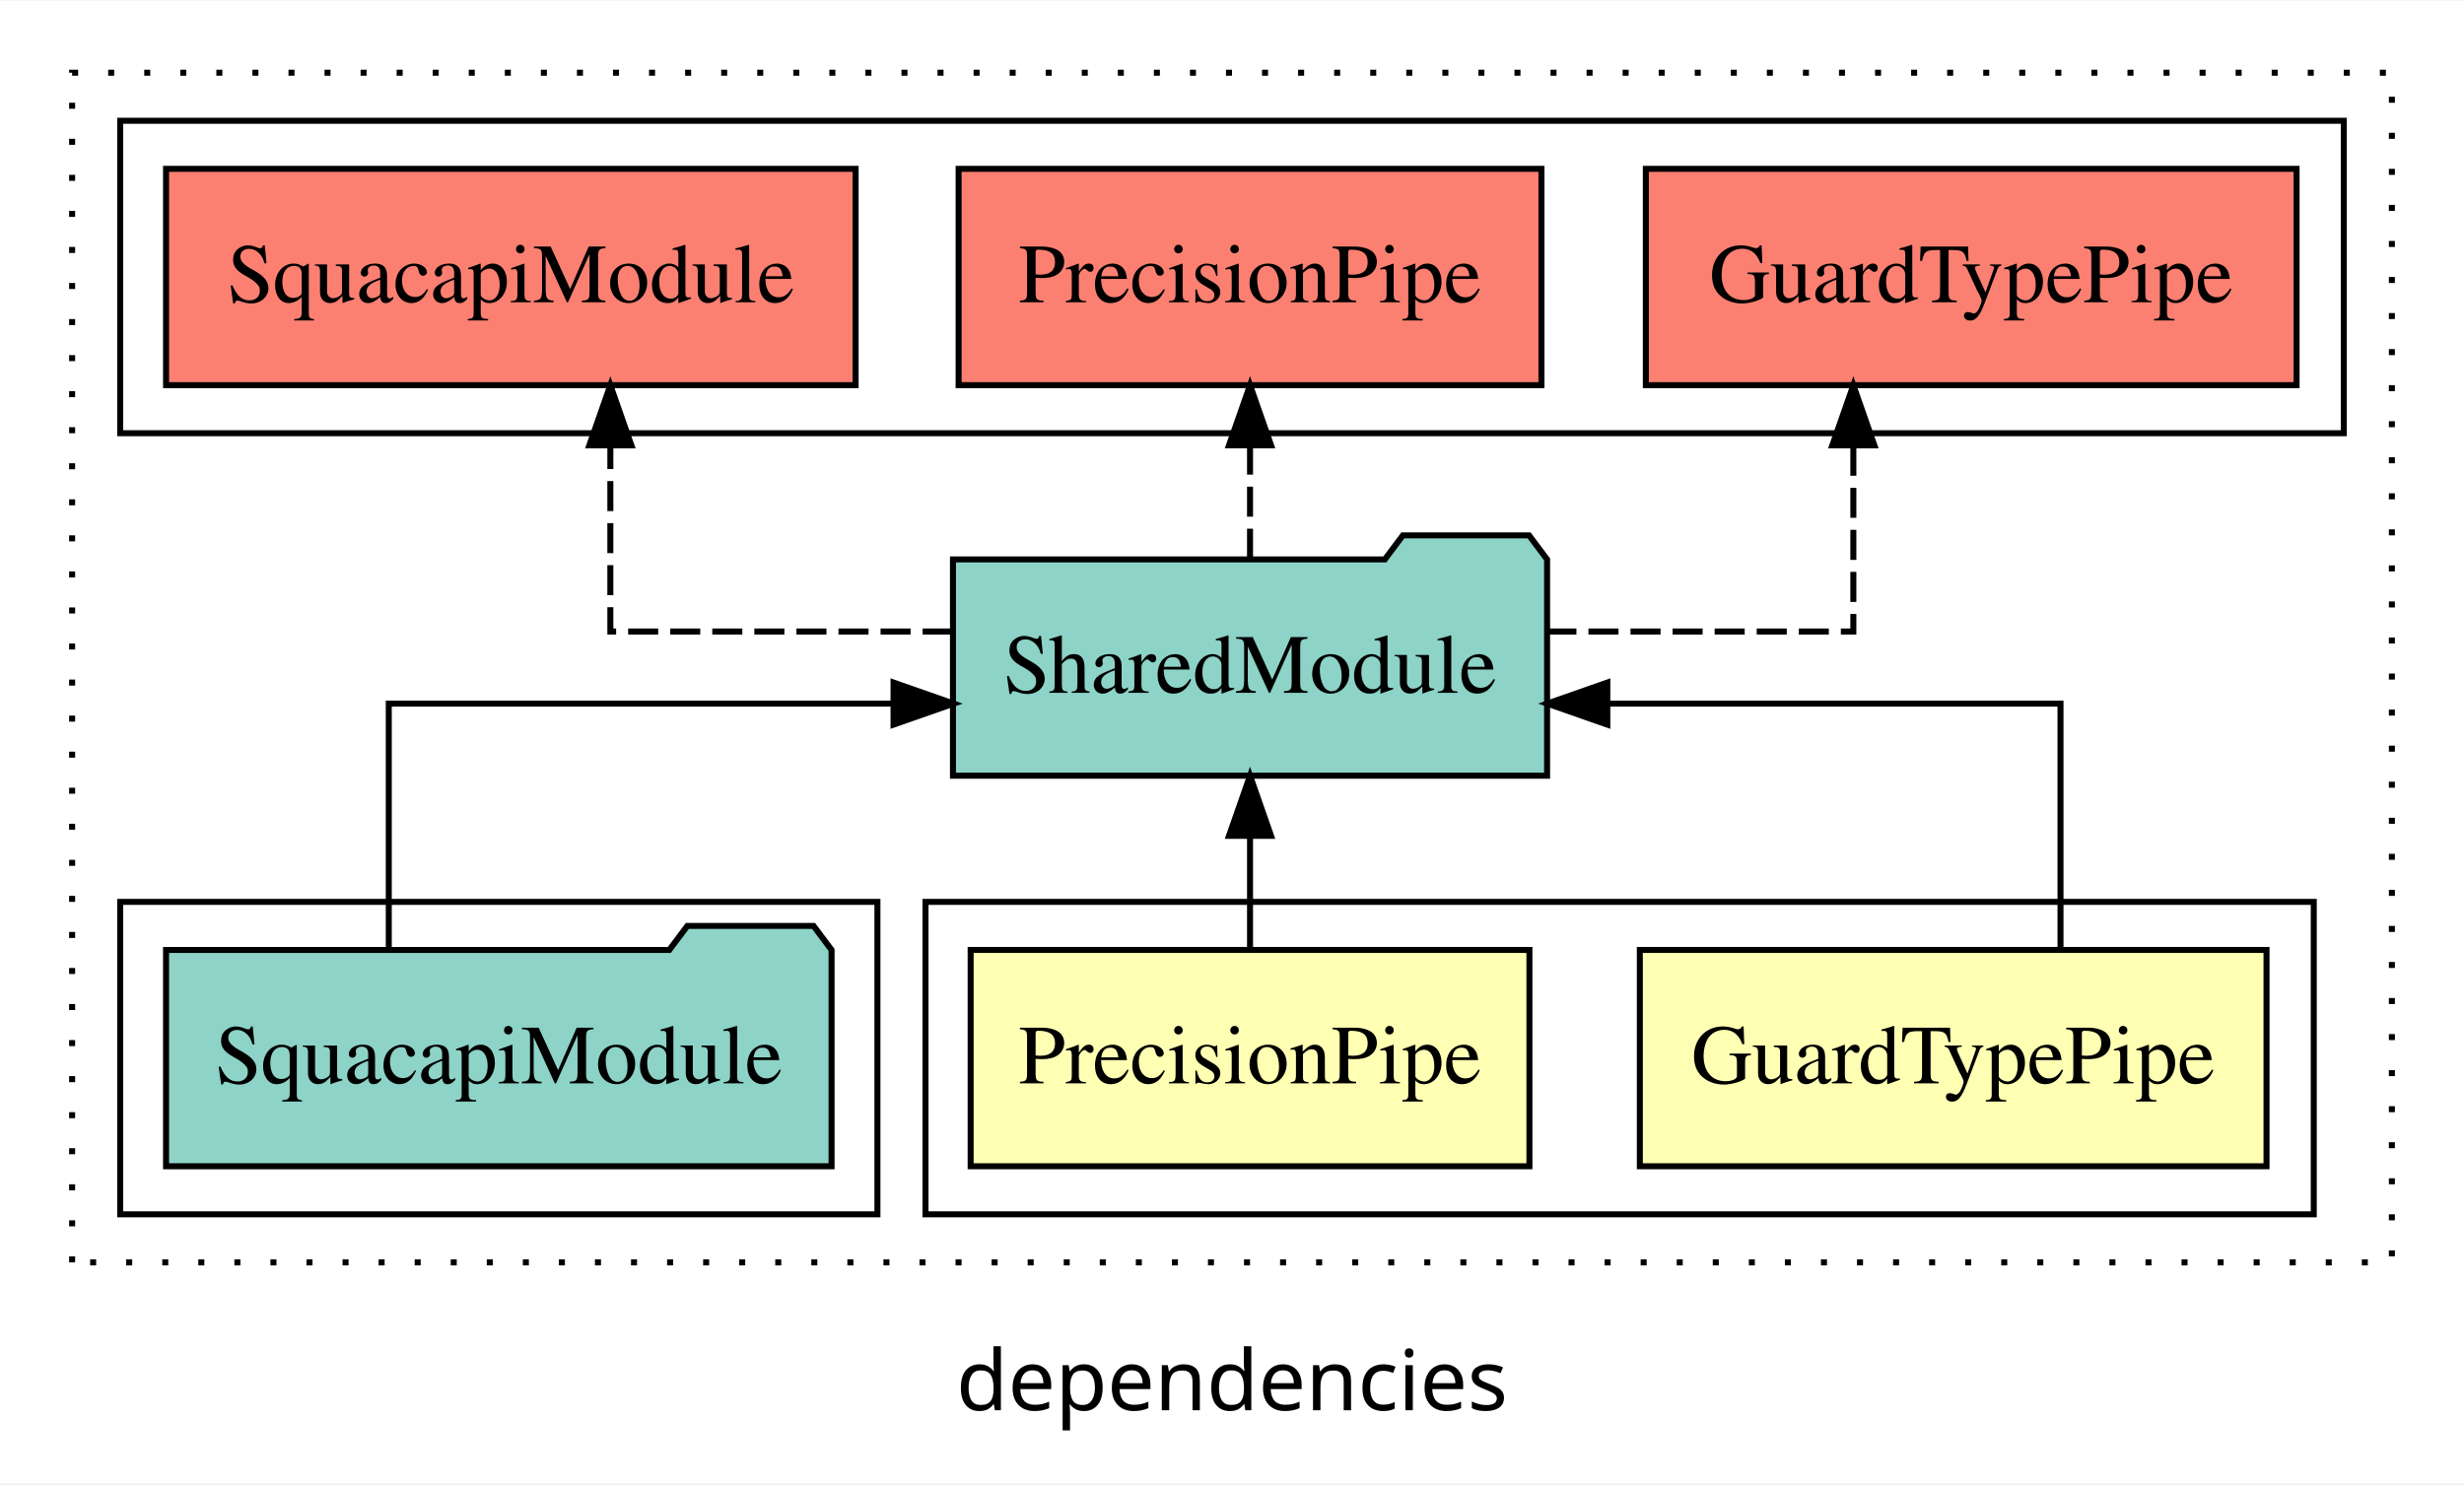
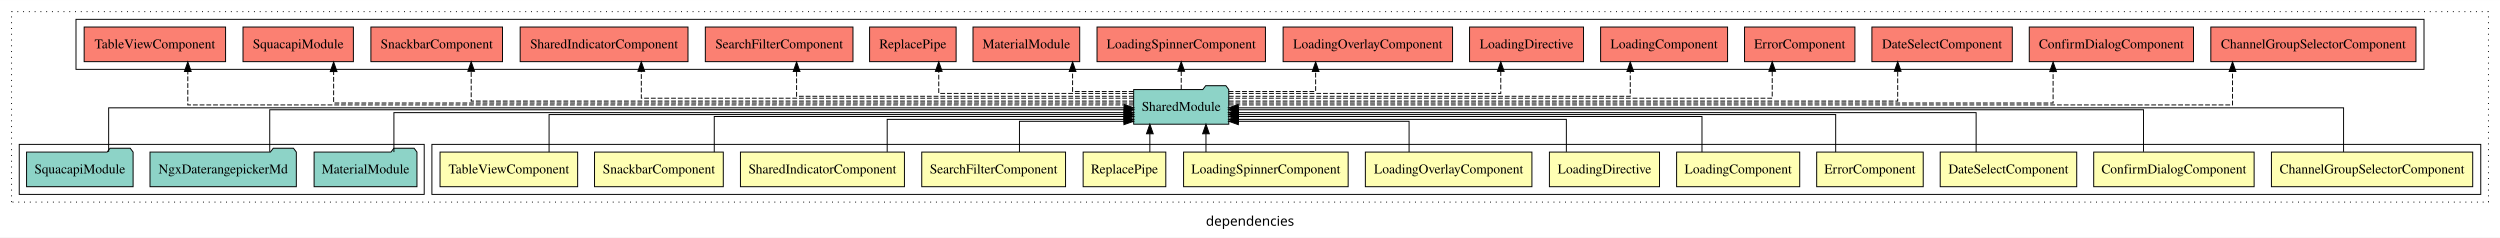
- <svg xmlns="http://www.w3.org/2000/svg" width="410pt" height="247pt" viewBox="0.00 0.00 410.00 246.80">
+ <svg xmlns="http://www.w3.org/2000/svg" width="2599pt" height="247pt" viewBox="0.00 0.00 2599.00 246.80">
  <g id="graph0" class="graph" transform="scale(1 1) rotate(0) translate(4 242.8)">
-     <polygon fill="white" stroke="transparent" points="-4,4 -4,-242.8 406,-242.8 406,4 -4,4" />
-     <text text-anchor="middle" x="201" y="-8.2" font-family="sans-serif" font-size="14.00">dependencies</text>
+     <polygon fill="white" stroke="transparent" points="-4,4 -4,-242.8 2595,-242.8 2595,4 -4,4" />
+     <text text-anchor="middle" x="1295.5" y="-8.2" font-family="sans-serif" font-size="14.00">dependencies</text>
    <g id="clust1" class="cluster">
-       <polygon fill="none" stroke="black" stroke-dasharray="1,5" points="8,-32.8 8,-230.8 394,-230.8 394,-32.8 8,-32.8" />
+       <polygon fill="none" stroke="black" stroke-dasharray="1,5" points="8,-32.8 8,-230.8 2583,-230.8 2583,-32.8 8,-32.8" />
+     </g>
+     <g id="clust17" class="cluster">
+       <polygon fill="none" stroke="black" points="75,-170.8 75,-222.8 2516,-222.8 2516,-170.8 75,-170.8" />
    </g>
    <g id="clust2" class="cluster">
-       <polygon fill="none" stroke="black" points="150,-40.8 150,-92.8 381,-92.8 381,-40.8 150,-40.8" />
-     </g>
-     <g id="clust6" class="cluster">
-       <polygon fill="none" stroke="black" points="16,-170.8 16,-222.8 386,-222.8 386,-170.8 16,-170.8" />
-     </g>
-     <g id="clust5" class="cluster">
-       <polygon fill="none" stroke="black" points="16,-40.8 16,-92.8 142,-92.8 142,-40.8 16,-40.8" />
+       <polygon fill="none" stroke="black" points="445,-40.8 445,-92.8 2575,-92.8 2575,-40.8 445,-40.8" />
+     </g>
+     <g id="clust16" class="cluster">
+       <polygon fill="none" stroke="black" points="16,-40.8 16,-92.8 437,-92.8 437,-40.8 16,-40.8" />
    </g>
    <g id="node1" class="node">
-       <polygon fill="#ffffb3" stroke="black" points="373.14,-84.8 268.86,-84.8 268.86,-48.8 373.14,-48.8 373.14,-84.8" />
-       <text text-anchor="middle" x="321" y="-62.6" font-family="Times,serif" font-size="14.00">GuardTypePipe</text>
+       <polygon fill="#ffffb3" stroke="black" points="2566.63,-84.8 2357.37,-84.8 2357.37,-48.8 2566.63,-48.8 2566.63,-84.8" />
+       <text text-anchor="middle" x="2462" y="-62.6" font-family="Times,serif" font-size="14.00">ChannelGroupSelectorComponent</text>
+     </g>
+     <g id="node14" class="node">
+       <polygon fill="#8dd3c7" stroke="black" points="1273.43,-149.8 1270.43,-153.8 1249.43,-153.8 1246.43,-149.8 1174.57,-149.8 1174.57,-113.8 1273.43,-113.8 1273.43,-149.8" />
+       <text text-anchor="middle" x="1224" y="-127.6" font-family="Times,serif" font-size="14.00">SharedModule</text>
+     </g>
+     <g id="edge1" class="edge">
+       <path fill="none" stroke="black" d="M2432.38,-84.97C2432.38,-103.89 2432.38,-130.8 2432.38,-130.8 2432.38,-130.8 1283.24,-130.8 1283.24,-130.8" />
+       <polygon fill="black" stroke="black" points="1283.24,-127.3 1273.24,-130.8 1283.24,-134.3 1283.24,-127.3" />
+     </g>
+     <g id="node2" class="node">
+       <polygon fill="#ffffb3" stroke="black" points="2339.38,-84.8 2172.62,-84.8 2172.62,-48.8 2339.38,-48.8 2339.38,-84.8" />
+       <text text-anchor="middle" x="2256" y="-62.6" font-family="Times,serif" font-size="14.00">ConfirmDialogComponent</text>
+     </g>
+     <g id="edge2" class="edge">
+       <path fill="none" stroke="black" d="M2224.38,-85.07C2224.38,-103.36 2224.38,-128.8 2224.38,-128.8 2224.38,-128.8 1283.27,-128.8 1283.27,-128.8" />
+       <polygon fill="black" stroke="black" points="1283.27,-125.3 1273.27,-128.8 1283.27,-132.3 1283.27,-125.3" />
    </g>
    <g id="node3" class="node">
-       <polygon fill="#8dd3c7" stroke="black" points="253.43,-149.8 250.43,-153.8 229.43,-153.8 226.43,-149.8 154.57,-149.8 154.57,-113.8 253.43,-113.8 253.43,-149.8" />
-       <text text-anchor="middle" x="204" y="-127.6" font-family="Times,serif" font-size="14.00">SharedModule</text>
-     </g>
-     <g id="edge1" class="edge">
-       <path fill="none" stroke="black" d="M338.86,-84.82C338.86,-102.17 338.86,-125.8 338.86,-125.8 338.86,-125.8 263.45,-125.8 263.45,-125.8" />
-       <polygon fill="black" stroke="black" points="263.45,-122.3 253.45,-125.8 263.45,-129.3 263.45,-122.3" />
-     </g>
-     <g id="node2" class="node">
-       <polygon fill="#ffffb3" stroke="black" points="250.49,-84.8 157.51,-84.8 157.51,-48.8 250.49,-48.8 250.49,-84.8" />
-       <text text-anchor="middle" x="204" y="-62.6" font-family="Times,serif" font-size="14.00">PrecisionPipe</text>
-     </g>
-     <g id="edge2" class="edge">
-       <path fill="none" stroke="black" d="M204,-84.91C204,-84.91 204,-103.79 204,-103.79" />
-       <polygon fill="black" stroke="black" points="200.5,-103.79 204,-113.79 207.5,-103.79 200.5,-103.79" />
+       <polygon fill="#ffffb3" stroke="black" points="2154.97,-84.8 2013.03,-84.8 2013.03,-48.8 2154.97,-48.8 2154.97,-84.8" />
+       <text text-anchor="middle" x="2084" y="-62.6" font-family="Times,serif" font-size="14.00">DateSelectComponent</text>
+     </g>
+     <g id="edge3" class="edge">
+       <path fill="none" stroke="black" d="M2050.38,-84.82C2050.38,-102.17 2050.38,-125.8 2050.38,-125.8 2050.38,-125.8 1283.22,-125.8 1283.22,-125.8" />
+       <polygon fill="black" stroke="black" points="1283.22,-122.3 1273.22,-125.8 1283.22,-129.3 1283.22,-122.3" />
+     </g>
+     <g id="node4" class="node">
+       <polygon fill="#ffffb3" stroke="black" points="1995.37,-84.8 1884.63,-84.8 1884.63,-48.8 1995.37,-48.8 1995.37,-84.8" />
+       <text text-anchor="middle" x="1940" y="-62.6" font-family="Times,serif" font-size="14.00">ErrorComponent</text>
+     </g>
+     <g id="edge4" class="edge">
+       <path fill="none" stroke="black" d="M1904.38,-84.84C1904.38,-101.53 1904.38,-123.8 1904.38,-123.8 1904.38,-123.8 1283.48,-123.8 1283.48,-123.8" />
+       <polygon fill="black" stroke="black" points="1283.48,-120.3 1273.48,-123.8 1283.48,-127.3 1283.48,-120.3" />
    </g>
    <g id="node5" class="node">
-       <polygon fill="#fb8072" stroke="black" points="378.14,-214.8 269.86,-214.8 269.86,-178.8 378.14,-178.8 378.14,-214.8" />
-       <text text-anchor="middle" x="324" y="-192.6" font-family="Times,serif" font-size="14.00">GuardTypePipe </text>
-     </g>
-     <g id="edge4" class="edge">
-       <path fill="none" stroke="black" stroke-dasharray="5,2" d="M253.31,-137.8C278.7,-137.8 304.39,-137.8 304.39,-137.8 304.39,-137.8 304.39,-168.78 304.39,-168.78" />
-       <polygon fill="black" stroke="black" points="300.89,-168.78 304.39,-178.78 307.89,-168.78 300.89,-168.78" />
+       <polygon fill="#ffffb3" stroke="black" points="1866.99,-84.8 1739.01,-84.8 1739.01,-48.8 1866.99,-48.8 1866.99,-84.8" />
+       <text text-anchor="middle" x="1803" y="-62.6" font-family="Times,serif" font-size="14.00">LoadingComponent</text>
+     </g>
+     <g id="edge5" class="edge">
+       <path fill="none" stroke="black" d="M1765.38,-84.81C1765.38,-100.85 1765.38,-121.8 1765.38,-121.8 1765.38,-121.8 1283.48,-121.8 1283.48,-121.8" />
+       <polygon fill="black" stroke="black" points="1283.48,-118.3 1273.48,-121.8 1283.48,-125.3 1283.48,-118.3" />
    </g>
    <g id="node6" class="node">
-       <polygon fill="#fb8072" stroke="black" points="252.49,-214.8 155.51,-214.8 155.51,-178.8 252.49,-178.8 252.49,-214.8" />
-       <text text-anchor="middle" x="204" y="-192.6" font-family="Times,serif" font-size="14.00">PrecisionPipe </text>
-     </g>
-     <g id="edge5" class="edge">
-       <path fill="none" stroke="black" stroke-dasharray="5,2" d="M204,-149.91C204,-149.91 204,-168.79 204,-168.79" />
-       <polygon fill="black" stroke="black" points="200.5,-168.79 204,-178.79 207.5,-168.79 200.5,-168.79" />
+       <polygon fill="#ffffb3" stroke="black" points="1721.24,-84.8 1606.76,-84.8 1606.76,-48.8 1721.24,-48.8 1721.24,-84.8" />
+       <text text-anchor="middle" x="1664" y="-62.6" font-family="Times,serif" font-size="14.00">LoadingDirective</text>
+     </g>
+     <g id="edge6" class="edge">
+       <path fill="none" stroke="black" d="M1624.38,-84.99C1624.38,-99.98 1624.38,-118.8 1624.38,-118.8 1624.38,-118.8 1283.5,-118.8 1283.5,-118.8" />
+       <polygon fill="black" stroke="black" points="1283.5,-115.3 1273.5,-118.8 1283.5,-122.3 1283.5,-115.3" />
    </g>
    <g id="node7" class="node">
-       <polygon fill="#fb8072" stroke="black" points="138.37,-214.8 23.63,-214.8 23.63,-178.8 138.37,-178.8 138.37,-214.8" />
-       <text text-anchor="middle" x="81" y="-192.6" font-family="Times,serif" font-size="14.00">SquacapiModule </text>
-     </g>
-     <g id="edge6" class="edge">
-       <path fill="none" stroke="black" stroke-dasharray="5,2" d="M154.52,-137.8C126.72,-137.8 97.56,-137.8 97.56,-137.8 97.56,-137.8 97.56,-168.78 97.56,-168.78" />
-       <polygon fill="black" stroke="black" points="94.06,-168.78 97.56,-178.78 101.06,-168.78 94.06,-168.78" />
-     </g>
-     <g id="node4" class="node">
+       <polygon fill="#ffffb3" stroke="black" points="1588.58,-84.8 1415.42,-84.8 1415.42,-48.8 1588.58,-48.8 1588.58,-84.8" />
+       <text text-anchor="middle" x="1502" y="-62.6" font-family="Times,serif" font-size="14.00">LoadingOverlayComponent</text>
+     </g>
+     <g id="edge7" class="edge">
+       <path fill="none" stroke="black" d="M1460.88,-84.85C1460.88,-99.17 1460.88,-116.8 1460.88,-116.8 1460.88,-116.8 1283.37,-116.8 1283.37,-116.8" />
+       <polygon fill="black" stroke="black" points="1283.37,-113.3 1273.37,-116.8 1283.37,-120.3 1283.37,-113.3" />
+     </g>
+     <g id="node8" class="node">
+       <polygon fill="#ffffb3" stroke="black" points="1397.54,-84.8 1226.46,-84.8 1226.46,-48.8 1397.54,-48.8 1397.54,-84.8" />
+       <text text-anchor="middle" x="1312" y="-62.6" font-family="Times,serif" font-size="14.00">LoadingSpinnerComponent</text>
+     </g>
+     <g id="edge8" class="edge">
+       <path fill="none" stroke="black" d="M1249.72,-84.91C1249.72,-84.91 1249.72,-103.79 1249.72,-103.79" />
+       <polygon fill="black" stroke="black" points="1246.22,-103.79 1249.72,-113.79 1253.22,-103.79 1246.22,-103.79" />
+     </g>
+     <g id="node9" class="node">
+       <polygon fill="#ffffb3" stroke="black" points="1207.97,-84.8 1122.03,-84.8 1122.03,-48.8 1207.97,-48.8 1207.97,-84.8" />
+       <text text-anchor="middle" x="1165" y="-62.6" font-family="Times,serif" font-size="14.00">ReplacePipe</text>
+     </g>
+     <g id="edge9" class="edge">
+       <path fill="none" stroke="black" d="M1191.39,-84.91C1191.39,-84.91 1191.39,-103.79 1191.39,-103.79" />
+       <polygon fill="black" stroke="black" points="1187.89,-103.79 1191.39,-113.79 1194.89,-103.79 1187.89,-103.79" />
+     </g>
+     <g id="node10" class="node">
+       <polygon fill="#ffffb3" stroke="black" points="1103.75,-84.8 954.25,-84.8 954.25,-48.8 1103.75,-48.8 1103.75,-84.8" />
+       <text text-anchor="middle" x="1029" y="-62.6" font-family="Times,serif" font-size="14.00">SearchFilterComponent</text>
+     </g>
+     <g id="edge10" class="edge">
+       <path fill="none" stroke="black" d="M1055.82,-84.85C1055.82,-99.17 1055.82,-116.8 1055.82,-116.8 1055.82,-116.8 1164.45,-116.8 1164.45,-116.8" />
+       <polygon fill="black" stroke="black" points="1164.45,-120.3 1174.45,-116.8 1164.45,-113.3 1164.45,-120.3" />
+     </g>
+     <g id="node11" class="node">
+       <polygon fill="#ffffb3" stroke="black" points="936.24,-84.8 765.76,-84.8 765.76,-48.8 936.24,-48.8 936.24,-84.8" />
+       <text text-anchor="middle" x="851" y="-62.6" font-family="Times,serif" font-size="14.00">SharedIndicatorComponent</text>
+     </g>
+     <g id="edge11" class="edge">
+       <path fill="none" stroke="black" d="M918.32,-84.99C918.32,-99.98 918.32,-118.8 918.32,-118.8 918.32,-118.8 1164.55,-118.8 1164.55,-118.8" />
+       <polygon fill="black" stroke="black" points="1164.55,-122.3 1174.55,-118.8 1164.55,-115.3 1164.55,-122.3" />
+     </g>
+     <g id="node12" class="node">
+       <polygon fill="#ffffb3" stroke="black" points="747.92,-84.8 614.08,-84.8 614.08,-48.8 747.92,-48.8 747.92,-84.8" />
+       <text text-anchor="middle" x="681" y="-62.6" font-family="Times,serif" font-size="14.00">SnackbarComponent</text>
+     </g>
+     <g id="edge12" class="edge">
+       <path fill="none" stroke="black" d="M738.54,-84.81C738.54,-100.85 738.54,-121.8 738.54,-121.8 738.54,-121.8 1164.78,-121.8 1164.78,-121.8" />
+       <polygon fill="black" stroke="black" points="1164.78,-125.3 1174.78,-121.8 1164.78,-118.3 1164.78,-125.3" />
+     </g>
+     <g id="node13" class="node">
+       <polygon fill="#ffffb3" stroke="black" points="596.53,-84.8 453.47,-84.8 453.47,-48.8 596.53,-48.8 596.53,-84.8" />
+       <text text-anchor="middle" x="525" y="-62.6" font-family="Times,serif" font-size="14.00">TableViewComponent</text>
+     </g>
+     <g id="edge13" class="edge">
+       <path fill="none" stroke="black" d="M566.82,-84.84C566.82,-101.53 566.82,-123.8 566.82,-123.8 566.82,-123.8 1164.6,-123.8 1164.6,-123.8" />
+       <polygon fill="black" stroke="black" points="1164.6,-127.3 1174.6,-123.8 1164.6,-120.3 1164.6,-127.3" />
+     </g>
+     <g id="node18" class="node">
+       <polygon fill="#fb8072" stroke="black" points="2507.63,-214.8 2294.37,-214.8 2294.37,-178.8 2507.63,-178.8 2507.63,-214.8" />
+       <text text-anchor="middle" x="2401" y="-192.6" font-family="Times,serif" font-size="14.00">ChannelGroupSelectorComponent </text>
+     </g>
+     <g id="edge17" class="edge">
+       <path fill="none" stroke="black" stroke-dasharray="5,2" d="M1273.44,-133.8C1486.68,-133.8 2316.94,-133.8 2316.94,-133.8 2316.94,-133.8 2316.94,-168.58 2316.94,-168.58" />
+       <polygon fill="black" stroke="black" points="2313.44,-168.58 2316.94,-178.58 2320.44,-168.58 2313.44,-168.58" />
+     </g>
+     <g id="node19" class="node">
+       <polygon fill="#fb8072" stroke="black" points="2276.38,-214.8 2105.62,-214.8 2105.62,-178.8 2276.38,-178.8 2276.38,-214.8" />
+       <text text-anchor="middle" x="2191" y="-192.6" font-family="Times,serif" font-size="14.00">ConfirmDialogComponent </text>
+     </g>
+     <g id="edge18" class="edge">
+       <path fill="none" stroke="black" stroke-dasharray="5,2" d="M1273.38,-135.8C1462.52,-135.8 2130.4,-135.8 2130.4,-135.8 2130.4,-135.8 2130.4,-168.5 2130.4,-168.5" />
+       <polygon fill="black" stroke="black" points="2126.9,-168.5 2130.4,-178.5 2133.9,-168.5 2126.9,-168.5" />
+     </g>
+     <g id="node20" class="node">
+       <polygon fill="#fb8072" stroke="black" points="2087.97,-214.8 1942.03,-214.8 1942.03,-178.8 2087.97,-178.8 2087.97,-214.8" />
+       <text text-anchor="middle" x="2015" y="-192.6" font-family="Times,serif" font-size="14.00">DateSelectComponent </text>
+     </g>
+     <g id="edge19" class="edge">
+       <path fill="none" stroke="black" stroke-dasharray="5,2" d="M1273.45,-137.8C1439.81,-137.8 1968.85,-137.8 1968.85,-137.8 1968.85,-137.8 1968.85,-168.78 1968.85,-168.78" />
+       <polygon fill="black" stroke="black" points="1965.35,-168.78 1968.85,-178.78 1972.35,-168.78 1965.35,-168.78" />
+     </g>
+     <g id="node21" class="node">
+       <polygon fill="#fb8072" stroke="black" points="1924.37,-214.8 1809.63,-214.8 1809.63,-178.8 1924.37,-178.8 1924.37,-214.8" />
+       <text text-anchor="middle" x="1867" y="-192.6" font-family="Times,serif" font-size="14.00">ErrorComponent </text>
+     </g>
+     <g id="edge20" class="edge">
+       <path fill="none" stroke="black" stroke-dasharray="5,2" d="M1273.24,-140.8C1419.04,-140.8 1838.4,-140.8 1838.4,-140.8 1838.4,-140.8 1838.4,-168.77 1838.4,-168.77" />
+       <polygon fill="black" stroke="black" points="1834.9,-168.77 1838.4,-178.77 1841.9,-168.77 1834.9,-168.77" />
+     </g>
+     <g id="node22" class="node">
+       <polygon fill="#fb8072" stroke="black" points="1791.99,-214.8 1660.01,-214.8 1660.01,-178.8 1791.99,-178.8 1791.99,-214.8" />
+       <text text-anchor="middle" x="1726" y="-192.6" font-family="Times,serif" font-size="14.00">LoadingComponent </text>
+     </g>
+     <g id="edge21" class="edge">
+       <path fill="none" stroke="black" stroke-dasharray="5,2" d="M1273.52,-142.8C1393.66,-142.8 1690.81,-142.8 1690.81,-142.8 1690.81,-142.8 1690.81,-168.52 1690.81,-168.52" />
+       <polygon fill="black" stroke="black" points="1687.31,-168.52 1690.81,-178.52 1694.31,-168.52 1687.31,-168.52" />
+     </g>
+     <g id="node23" class="node">
+       <polygon fill="#fb8072" stroke="black" points="1642.24,-214.8 1523.76,-214.8 1523.76,-178.8 1642.24,-178.8 1642.24,-214.8" />
+       <text text-anchor="middle" x="1583" y="-192.6" font-family="Times,serif" font-size="14.00">LoadingDirective </text>
+     </g>
+     <g id="edge22" class="edge">
+       <path fill="none" stroke="black" stroke-dasharray="5,2" d="M1273.38,-145.8C1365.92,-145.8 1556.21,-145.8 1556.21,-145.8 1556.21,-145.8 1556.21,-168.68 1556.21,-168.68" />
+       <polygon fill="black" stroke="black" points="1552.71,-168.68 1556.21,-178.68 1559.71,-168.68 1552.71,-168.68" />
+     </g>
+     <g id="node24" class="node">
+       <polygon fill="#fb8072" stroke="black" points="1506.08,-214.8 1329.92,-214.8 1329.92,-178.8 1506.08,-178.8 1506.08,-214.8" />
+       <text text-anchor="middle" x="1418" y="-192.6" font-family="Times,serif" font-size="14.00">LoadingOverlayComponent </text>
+     </g>
+     <g id="edge23" class="edge">
+       <path fill="none" stroke="black" stroke-dasharray="5,2" d="M1273.27,-147.8C1313.5,-147.8 1363.74,-147.8 1363.74,-147.8 1363.74,-147.8 1363.74,-168.55 1363.74,-168.55" />
+       <polygon fill="black" stroke="black" points="1360.24,-168.55 1363.74,-178.55 1367.24,-168.55 1360.24,-168.55" />
+     </g>
+     <g id="node25" class="node">
+       <polygon fill="#fb8072" stroke="black" points="1311.54,-214.8 1136.46,-214.8 1136.46,-178.8 1311.54,-178.8 1311.54,-214.8" />
+       <text text-anchor="middle" x="1224" y="-192.6" font-family="Times,serif" font-size="14.00">LoadingSpinnerComponent </text>
+     </g>
+     <g id="edge24" class="edge">
+       <path fill="none" stroke="black" stroke-dasharray="5,2" d="M1224,-149.91C1224,-149.91 1224,-168.79 1224,-168.79" />
+       <polygon fill="black" stroke="black" points="1220.5,-168.79 1224,-178.79 1227.5,-168.79 1220.5,-168.79" />
+     </g>
+     <g id="node26" class="node">
+       <polygon fill="#fb8072" stroke="black" points="1118.47,-214.8 1007.53,-214.8 1007.53,-178.8 1118.47,-178.8 1118.47,-214.8" />
+       <text text-anchor="middle" x="1063" y="-192.6" font-family="Times,serif" font-size="14.00">MaterialModule </text>
+     </g>
+     <g id="edge25" class="edge">
+       <path fill="none" stroke="black" stroke-dasharray="5,2" d="M1174.46,-147.8C1144.11,-147.8 1111.06,-147.8 1111.06,-147.8 1111.06,-147.8 1111.06,-168.55 1111.06,-168.55" />
+       <polygon fill="black" stroke="black" points="1107.56,-168.55 1111.06,-178.55 1114.56,-168.55 1107.56,-168.55" />
+     </g>
+     <g id="node27" class="node">
+       <polygon fill="#fb8072" stroke="black" points="989.97,-214.8 900.03,-214.8 900.03,-178.8 989.97,-178.8 989.97,-214.8" />
+       <text text-anchor="middle" x="945" y="-192.6" font-family="Times,serif" font-size="14.00">ReplacePipe </text>
+     </g>
+     <g id="edge26" class="edge">
+       <path fill="none" stroke="black" stroke-dasharray="5,2" d="M1174.5,-145.8C1101.09,-145.8 971.93,-145.8 971.93,-145.8 971.93,-145.8 971.93,-168.68 971.93,-168.68" />
+       <polygon fill="black" stroke="black" points="968.43,-168.68 971.93,-178.68 975.43,-168.68 968.43,-168.68" />
+     </g>
+     <g id="node28" class="node">
+       <polygon fill="#fb8072" stroke="black" points="882.75,-214.8 729.25,-214.8 729.25,-178.8 882.75,-178.8 882.75,-214.8" />
+       <text text-anchor="middle" x="806" y="-192.6" font-family="Times,serif" font-size="14.00">SearchFilterComponent </text>
+     </g>
+     <g id="edge27" class="edge">
+       <path fill="none" stroke="black" stroke-dasharray="5,2" d="M1174.57,-142.8C1067.58,-142.8 824.13,-142.8 824.13,-142.8 824.13,-142.8 824.13,-168.52 824.13,-168.52" />
+       <polygon fill="black" stroke="black" points="820.63,-168.52 824.13,-178.52 827.63,-168.52 820.63,-168.52" />
+     </g>
+     <g id="node29" class="node">
+       <polygon fill="#fb8072" stroke="black" points="711.24,-214.8 536.76,-214.8 536.76,-178.8 711.24,-178.8 711.24,-214.8" />
+       <text text-anchor="middle" x="624" y="-192.6" font-family="Times,serif" font-size="14.00">SharedIndicatorComponent </text>
+     </g>
+     <g id="edge28" class="edge">
+       <path fill="none" stroke="black" stroke-dasharray="5,2" d="M1174.68,-140.8C1037.71,-140.8 662.7,-140.8 662.7,-140.8 662.7,-140.8 662.7,-168.77 662.7,-168.77" />
+       <polygon fill="black" stroke="black" points="659.2,-168.77 662.7,-178.77 666.2,-168.77 659.2,-168.77" />
+     </g>
+     <g id="node30" class="node">
+       <polygon fill="#fb8072" stroke="black" points="518.42,-214.8 381.58,-214.8 381.58,-178.8 518.42,-178.8 518.42,-214.8" />
+       <text text-anchor="middle" x="450" y="-192.6" font-family="Times,serif" font-size="14.00">SnackbarComponent </text>
+     </g>
+     <g id="edge29" class="edge">
+       <path fill="none" stroke="black" stroke-dasharray="5,2" d="M1174.71,-137.8C1009.53,-137.8 485.85,-137.8 485.85,-137.8 485.85,-137.8 485.85,-168.78 485.85,-168.78" />
+       <polygon fill="black" stroke="black" points="482.35,-168.78 485.85,-178.78 489.35,-168.78 482.35,-168.78" />
+     </g>
+     <g id="node31" class="node">
+       <polygon fill="#fb8072" stroke="black" points="363.37,-214.8 248.63,-214.8 248.63,-178.8 363.37,-178.8 363.37,-214.8" />
+       <text text-anchor="middle" x="306" y="-192.6" font-family="Times,serif" font-size="14.00">SquacapiModule </text>
+     </g>
+     <g id="edge30" class="edge">
+       <path fill="none" stroke="black" stroke-dasharray="5,2" d="M1174.74,-135.8C989.17,-135.8 342.85,-135.8 342.85,-135.8 342.85,-135.8 342.85,-168.5 342.85,-168.5" />
+       <polygon fill="black" stroke="black" points="339.35,-168.5 342.85,-178.5 346.35,-168.5 339.35,-168.5" />
+     </g>
+     <g id="node32" class="node">
+       <polygon fill="#fb8072" stroke="black" points="230.52,-214.8 83.48,-214.8 83.48,-178.8 230.52,-178.8 230.52,-214.8" />
+       <text text-anchor="middle" x="157" y="-192.6" font-family="Times,serif" font-size="14.00">TableViewComponent </text>
+     </g>
+     <g id="edge31" class="edge">
+       <path fill="none" stroke="black" stroke-dasharray="5,2" d="M1174.54,-133.8C968.77,-133.8 191.24,-133.8 191.24,-133.8 191.24,-133.8 191.24,-168.58 191.24,-168.58" />
+       <polygon fill="black" stroke="black" points="187.74,-168.58 191.24,-178.58 194.74,-168.58 187.74,-168.58" />
+     </g>
+     <g id="node15" class="node">
+       <polygon fill="#8dd3c7" stroke="black" points="429.47,-84.8 426.47,-88.8 405.47,-88.8 402.47,-84.8 322.53,-84.8 322.53,-48.8 429.47,-48.8 429.47,-84.8" />
+       <text text-anchor="middle" x="376" y="-62.6" font-family="Times,serif" font-size="14.00">MaterialModule</text>
+     </g>
+     <g id="edge14" class="edge">
+       <path fill="none" stroke="black" d="M405.51,-84.82C405.51,-102.17 405.51,-125.8 405.51,-125.8 405.51,-125.8 1164.64,-125.8 1164.64,-125.8" />
+       <polygon fill="black" stroke="black" points="1164.64,-129.3 1174.64,-125.8 1164.64,-122.3 1164.64,-129.3" />
+     </g>
+     <g id="node16" class="node">
+       <polygon fill="#8dd3c7" stroke="black" points="304.06,-84.8 301.06,-88.8 280.06,-88.8 277.06,-84.8 151.94,-84.8 151.94,-48.8 304.06,-48.8 304.06,-84.8" />
+       <text text-anchor="middle" x="228" y="-62.6" font-family="Times,serif" font-size="14.00">NgxDaterangepickerMd</text>
+     </g>
+     <g id="edge15" class="edge">
+       <path fill="none" stroke="black" d="M276.42,-85.07C276.42,-103.36 276.42,-128.8 276.42,-128.8 276.42,-128.8 1164.72,-128.8 1164.72,-128.8" />
+       <polygon fill="black" stroke="black" points="1164.72,-132.3 1174.72,-128.8 1164.72,-125.3 1164.72,-132.3" />
+     </g>
+     <g id="node17" class="node">
      <polygon fill="#8dd3c7" stroke="black" points="134.37,-84.8 131.37,-88.8 110.37,-88.8 107.37,-84.8 23.63,-84.8 23.63,-48.8 134.37,-48.8 134.37,-84.8" />
      <text text-anchor="middle" x="79" y="-62.6" font-family="Times,serif" font-size="14.00">SquacapiModule</text>
    </g>
-     <g id="edge3" class="edge">
-       <path fill="none" stroke="black" d="M60.69,-84.82C60.69,-102.17 60.69,-125.8 60.69,-125.8 60.69,-125.8 144.68,-125.8 144.68,-125.8" />
-       <polygon fill="black" stroke="black" points="144.68,-129.3 154.68,-125.8 144.68,-122.3 144.68,-129.3" />
+     <g id="edge16" class="edge">
+       <path fill="none" stroke="black" d="M108.96,-84.97C108.96,-103.89 108.96,-130.8 108.96,-130.8 108.96,-130.8 1164.65,-130.8 1164.65,-130.8" />
+       <polygon fill="black" stroke="black" points="1164.65,-134.3 1174.65,-130.8 1164.65,-127.3 1164.65,-134.3" />
    </g>
  </g>
</svg>
